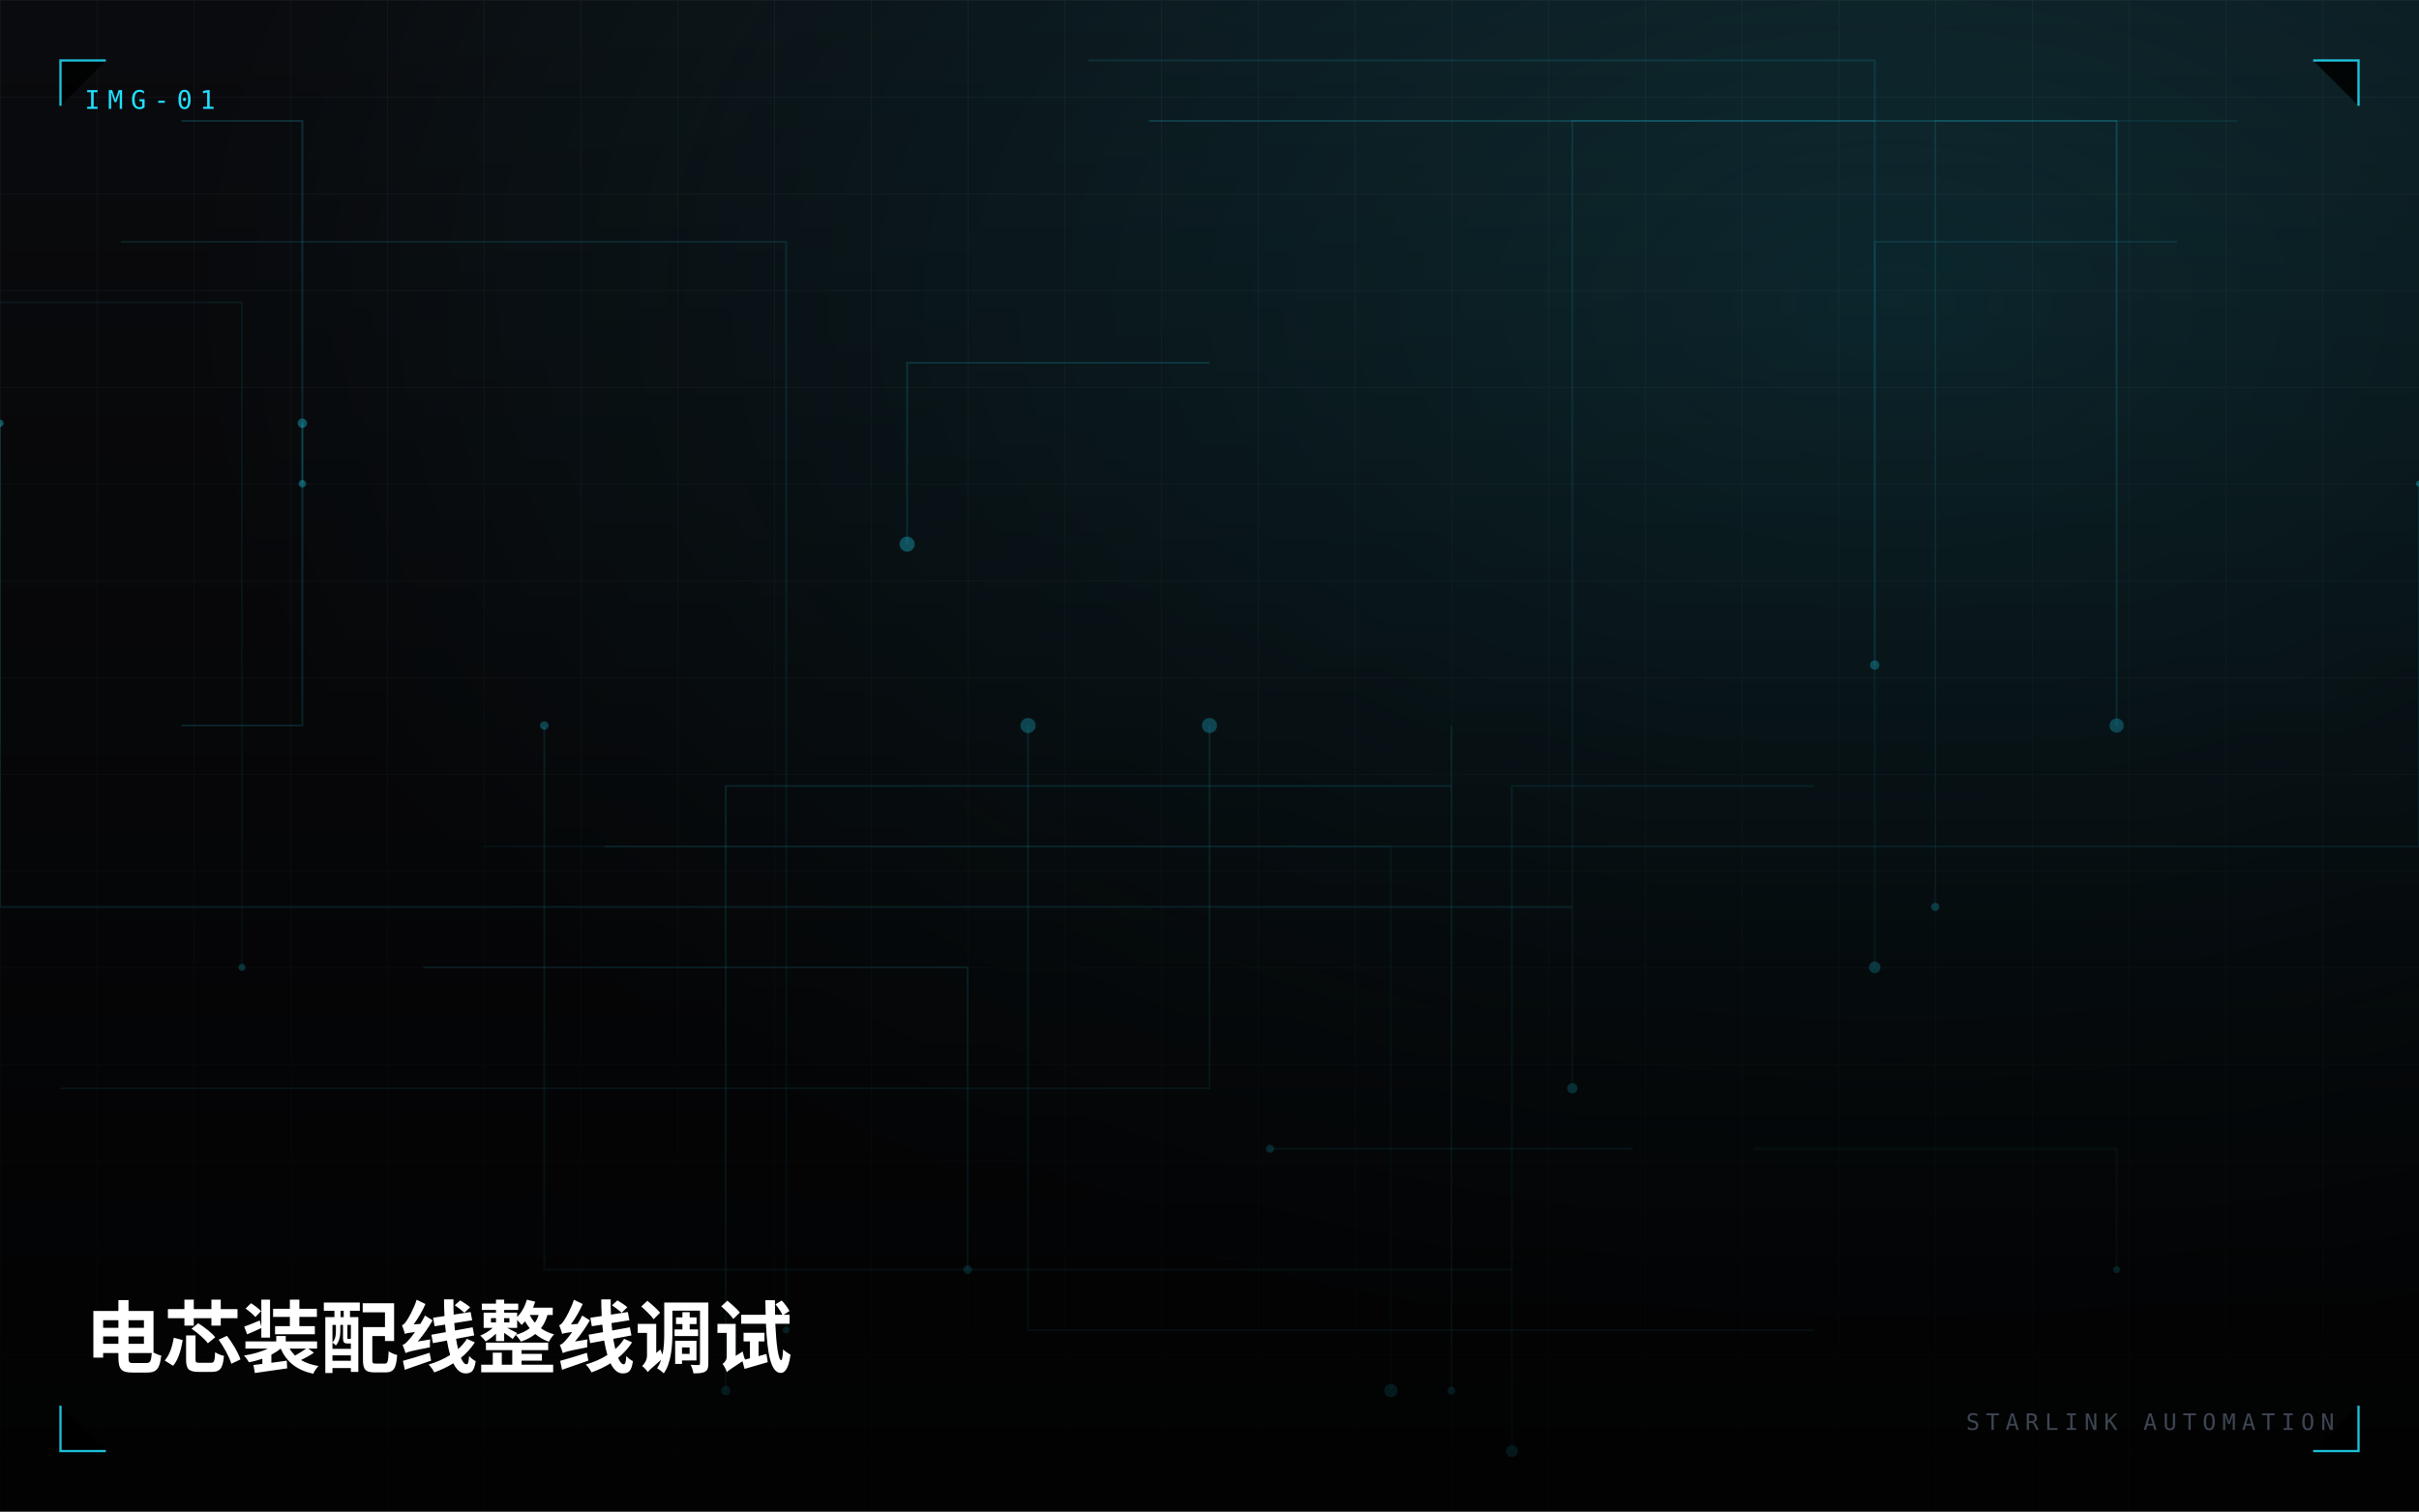
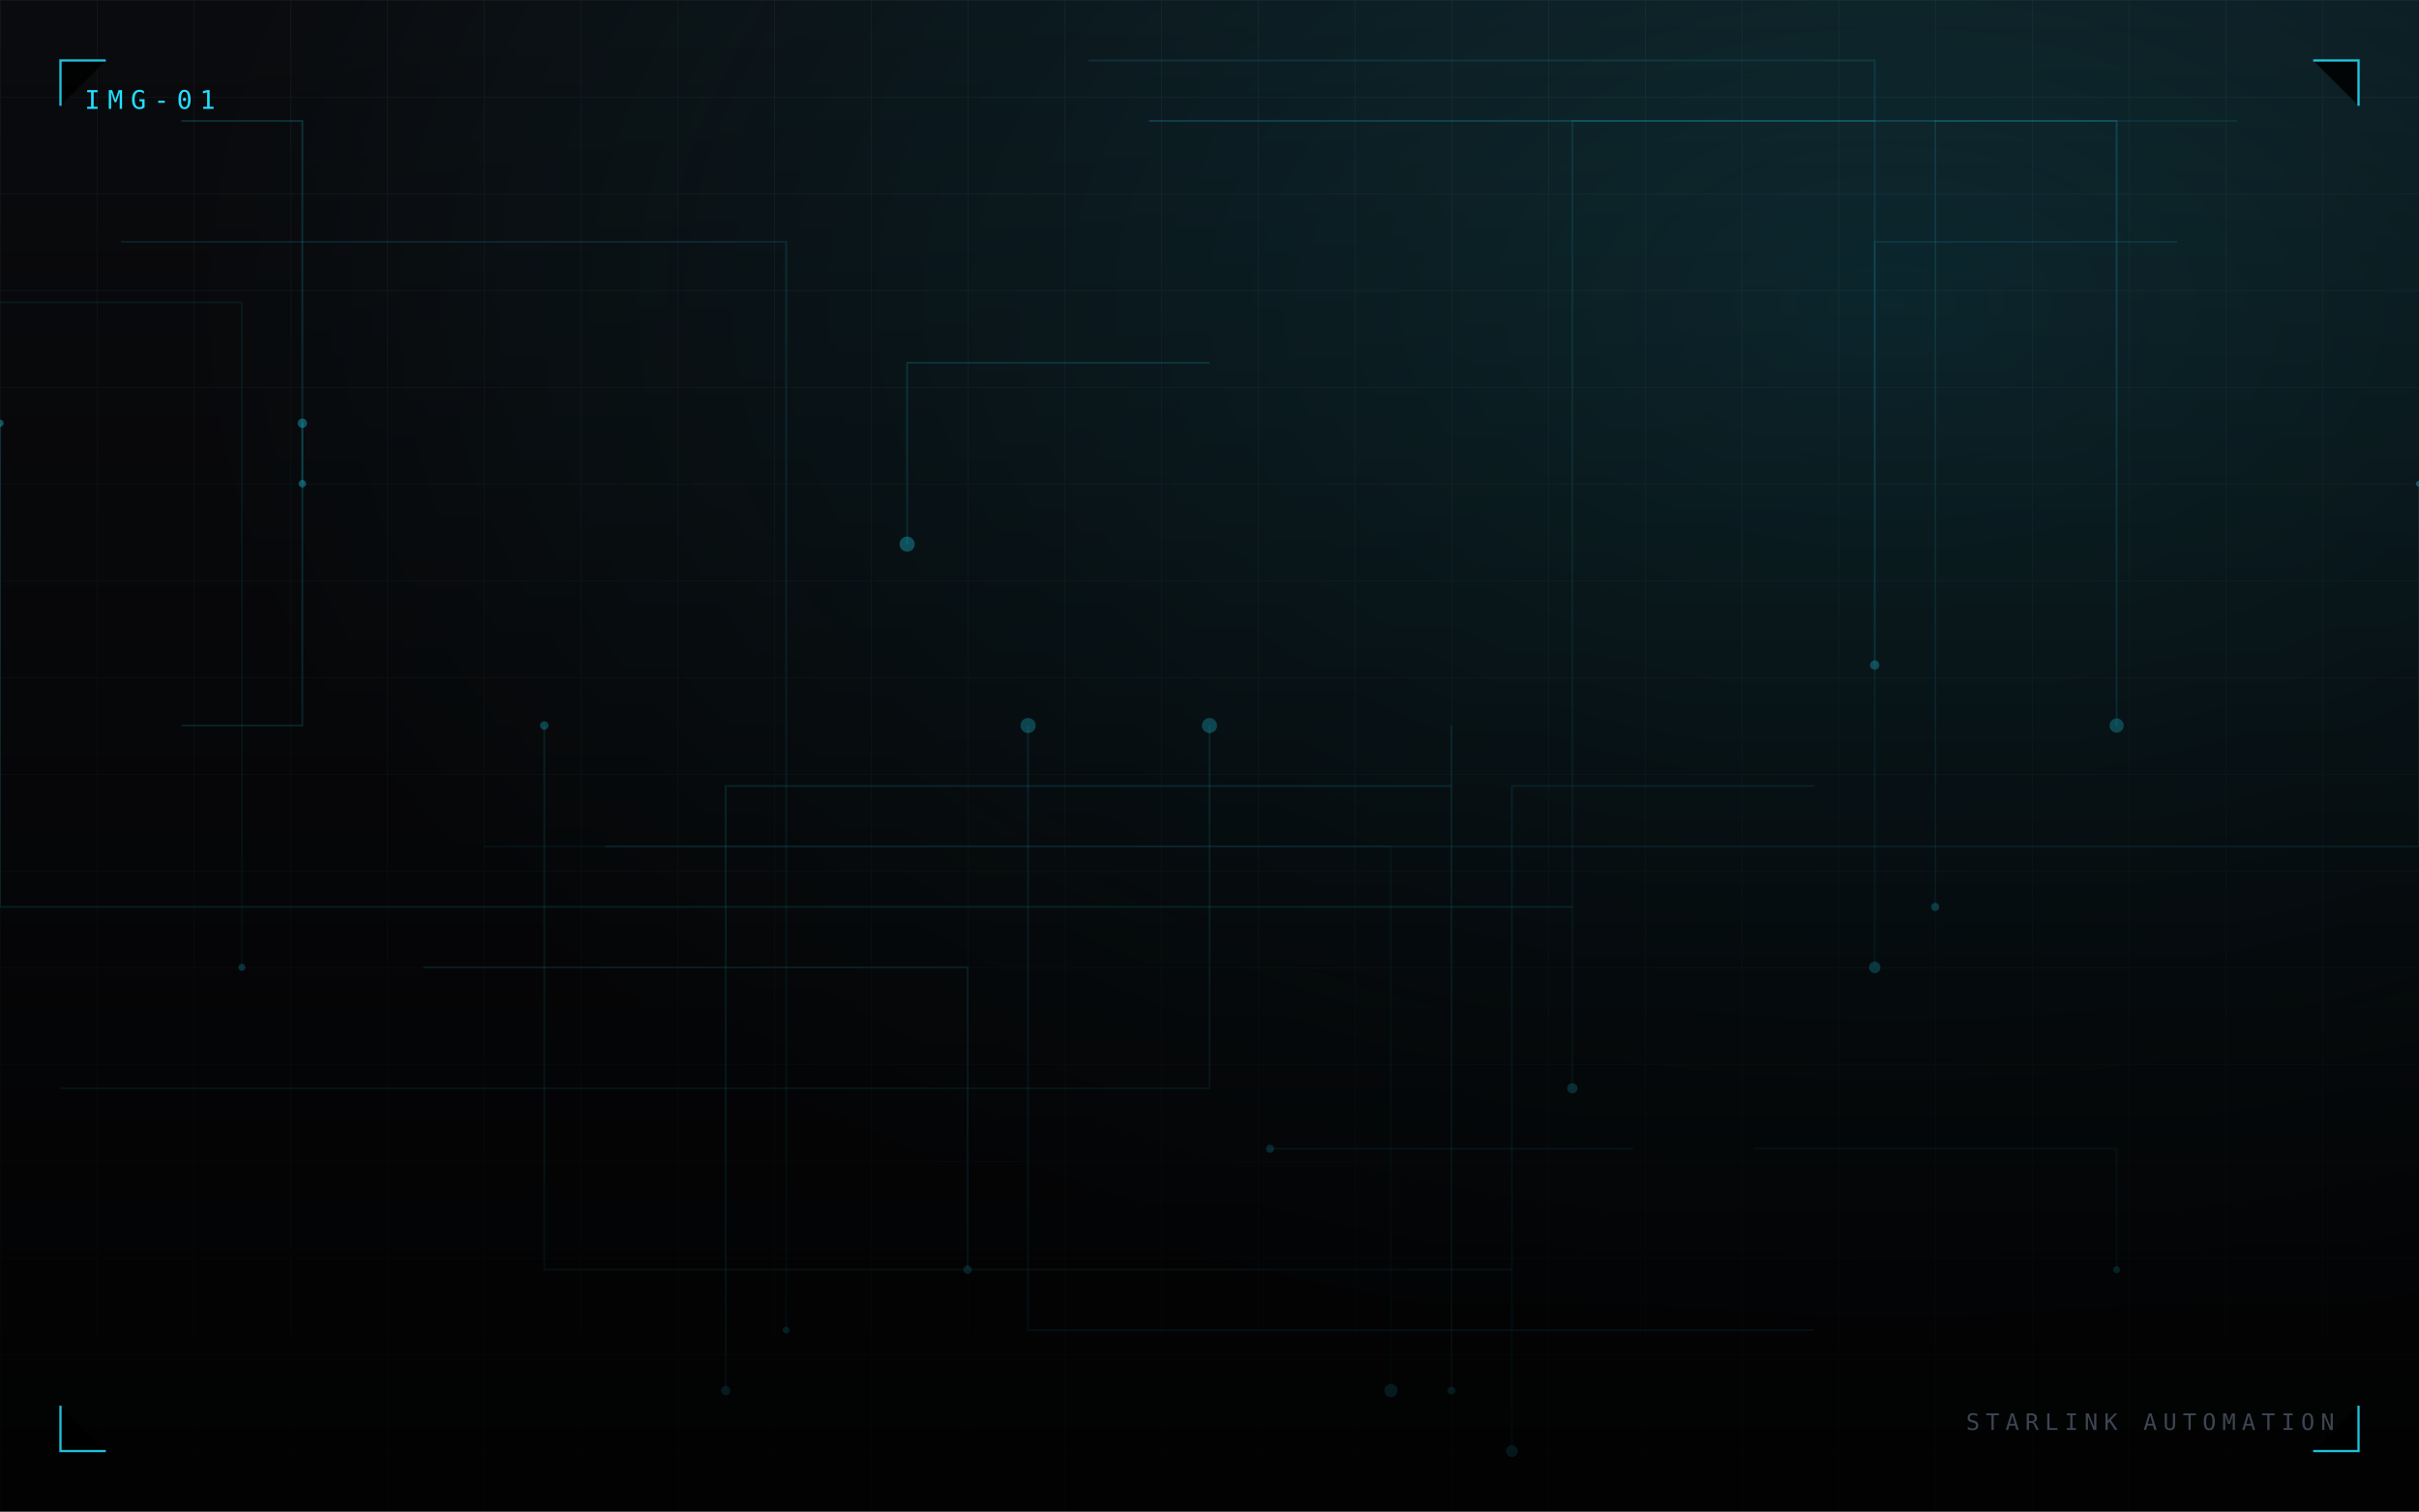
<svg xmlns="http://www.w3.org/2000/svg" width="1600" height="1000" viewBox="0 0 1600 1000" role="img" aria-label="电芯装配线整线调试">
  <defs>
    <pattern id="g" width="64" height="64" patternUnits="userSpaceOnUse">
      <path d="M64 0H0V64" fill="none" stroke="rgba(255,255,255,0.05)" stroke-width="1" />
    </pattern>
    <linearGradient id="v" x1="0" y1="0" x2="0" y2="1">
      <stop offset="0%" stop-color="#000000" stop-opacity="0" />
      <stop offset="100%" stop-color="#000000" stop-opacity="0.82" />
    </linearGradient>
    <radialGradient id="glow" cx="0.78" cy="0.2" r="0.7">
      <stop offset="0%" stop-color="#22e0ff" stop-opacity="0.16" />
      <stop offset="100%" stop-color="#22e0ff" stop-opacity="0" />
    </radialGradient>
  </defs>
  <rect width="1600" height="1000" fill="#0a0b0e" />
  <rect width="1600" height="1000" fill="url(#g)" />
  <rect width="1600" height="1000" fill="url(#glow)" />
  <path d="M1240 80 H1040 V720" fill="none" stroke="rgba(34,224,255,0.12)" stroke-width="1.2" />
  <circle cx="1040" cy="720" r="3.4" fill="rgba(34,224,255,0.45)" />
  <path d="M800 240 H600 V360" fill="none" stroke="rgba(34,224,255,0.19)" stroke-width="1.2" />
  <circle cx="600" cy="360" r="5.0" fill="rgba(34,224,255,0.45)" />
  <path d="M80 160 H520 V880" fill="none" stroke="rgba(34,224,255,0.13)" stroke-width="1.2" />
  <circle cx="520" cy="880" r="2.3" fill="rgba(34,224,255,0.45)" />
  <path d="M1160 760 H1400 V840" fill="none" stroke="rgba(34,224,255,0.13)" stroke-width="1.2" />
  <circle cx="1400" cy="840" r="2.3" fill="rgba(34,224,255,0.45)" />
  <path d="M960 520 H480 V920" fill="none" stroke="rgba(34,224,255,0.22)" stroke-width="1.2" />
  <circle cx="480" cy="920" r="3.1" fill="rgba(34,224,255,0.45)" />
  <path d="M1200 520 H1000 V960" fill="none" stroke="rgba(34,224,255,0.16)" stroke-width="1.2" />
  <circle cx="1000" cy="960" r="3.9" fill="rgba(34,224,255,0.45)" />
  <path d="M1440 160 H1240 V640" fill="none" stroke="rgba(34,224,255,0.12)" stroke-width="1.2" />
  <circle cx="1240" cy="640" r="3.8" fill="rgba(34,224,255,0.45)" />
  <path d="M1480 80 H1280 V600" fill="none" stroke="rgba(34,224,255,0.09)" stroke-width="1.2" />
  <circle cx="1280" cy="600" r="2.7" fill="rgba(34,224,255,0.45)" />
  <path d="M1200 880 H680 V480" fill="none" stroke="rgba(34,224,255,0.19)" stroke-width="1.2" />
  <circle cx="680" cy="480" r="5.0" fill="rgba(34,224,255,0.45)" />
  <path d="M0 200 H160 V640" fill="none" stroke="rgba(34,224,255,0.09)" stroke-width="1.2" />
  <circle cx="160" cy="640" r="2.3" fill="rgba(34,224,255,0.45)" />
  <path d="M280 640 H640 V840" fill="none" stroke="rgba(34,224,255,0.22)" stroke-width="1.2" />
  <circle cx="640" cy="840" r="2.8" fill="rgba(34,224,255,0.45)" />
  <path d="M120 80 H200 V320" fill="none" stroke="rgba(34,224,255,0.18)" stroke-width="1.2" />
  <circle cx="200" cy="320" r="2.5" fill="rgba(34,224,255,0.45)" />
  <path d="M1040 600 H0 V280" fill="none" stroke="rgba(34,224,255,0.23)" stroke-width="1.2" />
  <circle cx="0" cy="280" r="2.4" fill="rgba(34,224,255,0.45)" />
  <path d="M1000 840 H360 V480" fill="none" stroke="rgba(34,224,255,0.18)" stroke-width="1.2" />
  <circle cx="360" cy="480" r="2.8" fill="rgba(34,224,255,0.45)" />
  <path d="M120 480 H200 V280" fill="none" stroke="rgba(34,224,255,0.23)" stroke-width="1.2" />
  <circle cx="200" cy="280" r="3.1" fill="rgba(34,224,255,0.45)" />
  <path d="M760 80 H1400 V480" fill="none" stroke="rgba(34,224,255,0.20)" stroke-width="1.2" />
  <circle cx="1400" cy="480" r="4.7" fill="rgba(34,224,255,0.45)" />
  <path d="M320 560 H920 V920" fill="none" stroke="rgba(34,224,255,0.09)" stroke-width="1.2" />
  <circle cx="920" cy="920" r="4.4" fill="rgba(34,224,255,0.45)" />
  <path d="M720 40 H1240 V440" fill="none" stroke="rgba(34,224,255,0.12)" stroke-width="1.2" />
  <circle cx="1240" cy="440" r="3.1" fill="rgba(34,224,255,0.45)" />
  <path d="M960 480 H960 V920" fill="none" stroke="rgba(34,224,255,0.16)" stroke-width="1.2" />
  <circle cx="960" cy="920" r="2.6" fill="rgba(34,224,255,0.45)" />
  <path d="M40 720 H800 V480" fill="none" stroke="rgba(34,224,255,0.18)" stroke-width="1.2" />
  <circle cx="800" cy="480" r="5.0" fill="rgba(34,224,255,0.45)" />
  <path d="M1080 760 H840 V760" fill="none" stroke="rgba(34,224,255,0.19)" stroke-width="1.2" />
  <circle cx="840" cy="760" r="2.7" fill="rgba(34,224,255,0.45)" />
  <path d="M400 560 H1600 V320" fill="none" stroke="rgba(34,224,255,0.16)" stroke-width="1.2" />
  <circle cx="1600" cy="320" r="2.0" fill="rgba(34,224,255,0.45)" />
  <rect width="1600" height="1000" fill="url(#v)" />
  <g stroke="#22e0ff" stroke-width="1.5" opacity="0.85">
    <path d="M40 70V40H70" />
    <path d="M1530 40H1560V70" />
    <path d="M40 930V960H70" />
    <path d="M1530 960H1560V930" />
  </g>
  <text x="56" y="72" font-family="ui-monospace,SFMono-Regular,Menlo,monospace" font-size="17" letter-spacing="5" fill="#22e0ff">IMG-01</text>
-   <text x="56" y="904" font-family="-apple-system,'PingFang SC','Microsoft YaHei',sans-serif" font-size="52" font-weight="600" fill="#ffffff">电芯装配线整线调试</text>
  <text x="1544" y="946" text-anchor="end" font-family="ui-monospace,SFMono-Regular,Menlo,monospace" font-size="15" letter-spacing="4" fill="#3d4552">STARLINK AUTOMATION</text>
</svg>
